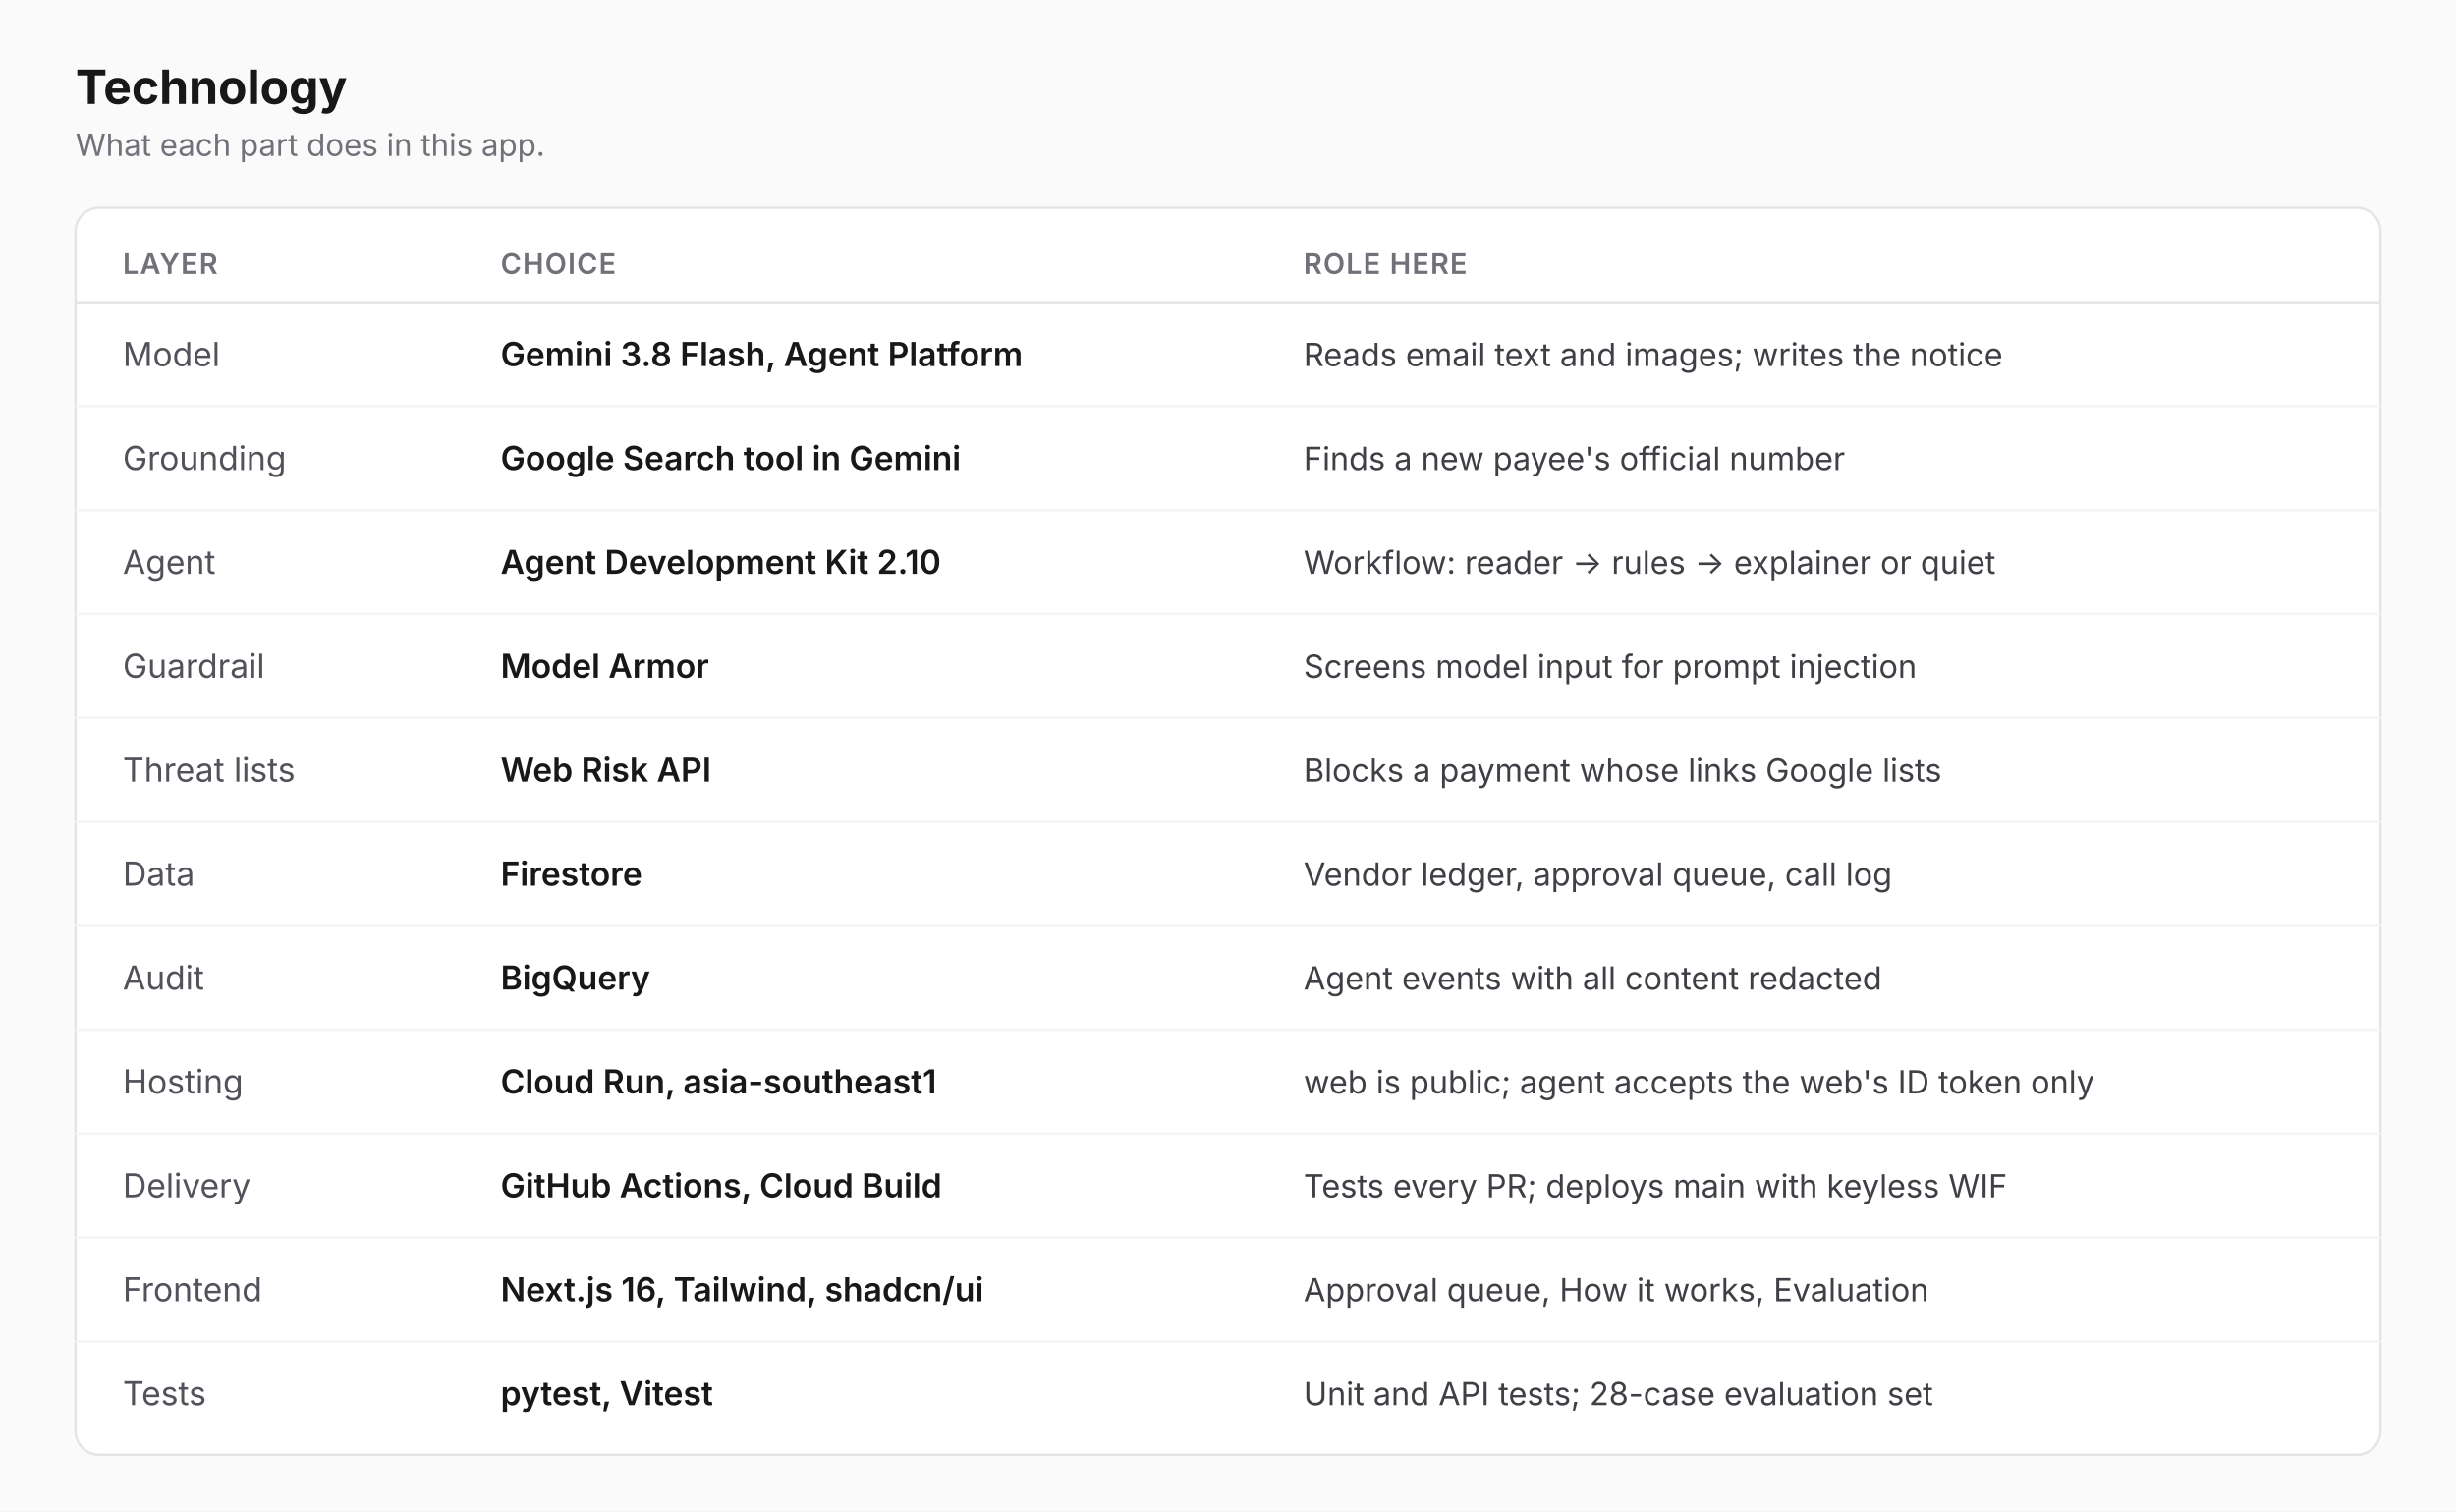
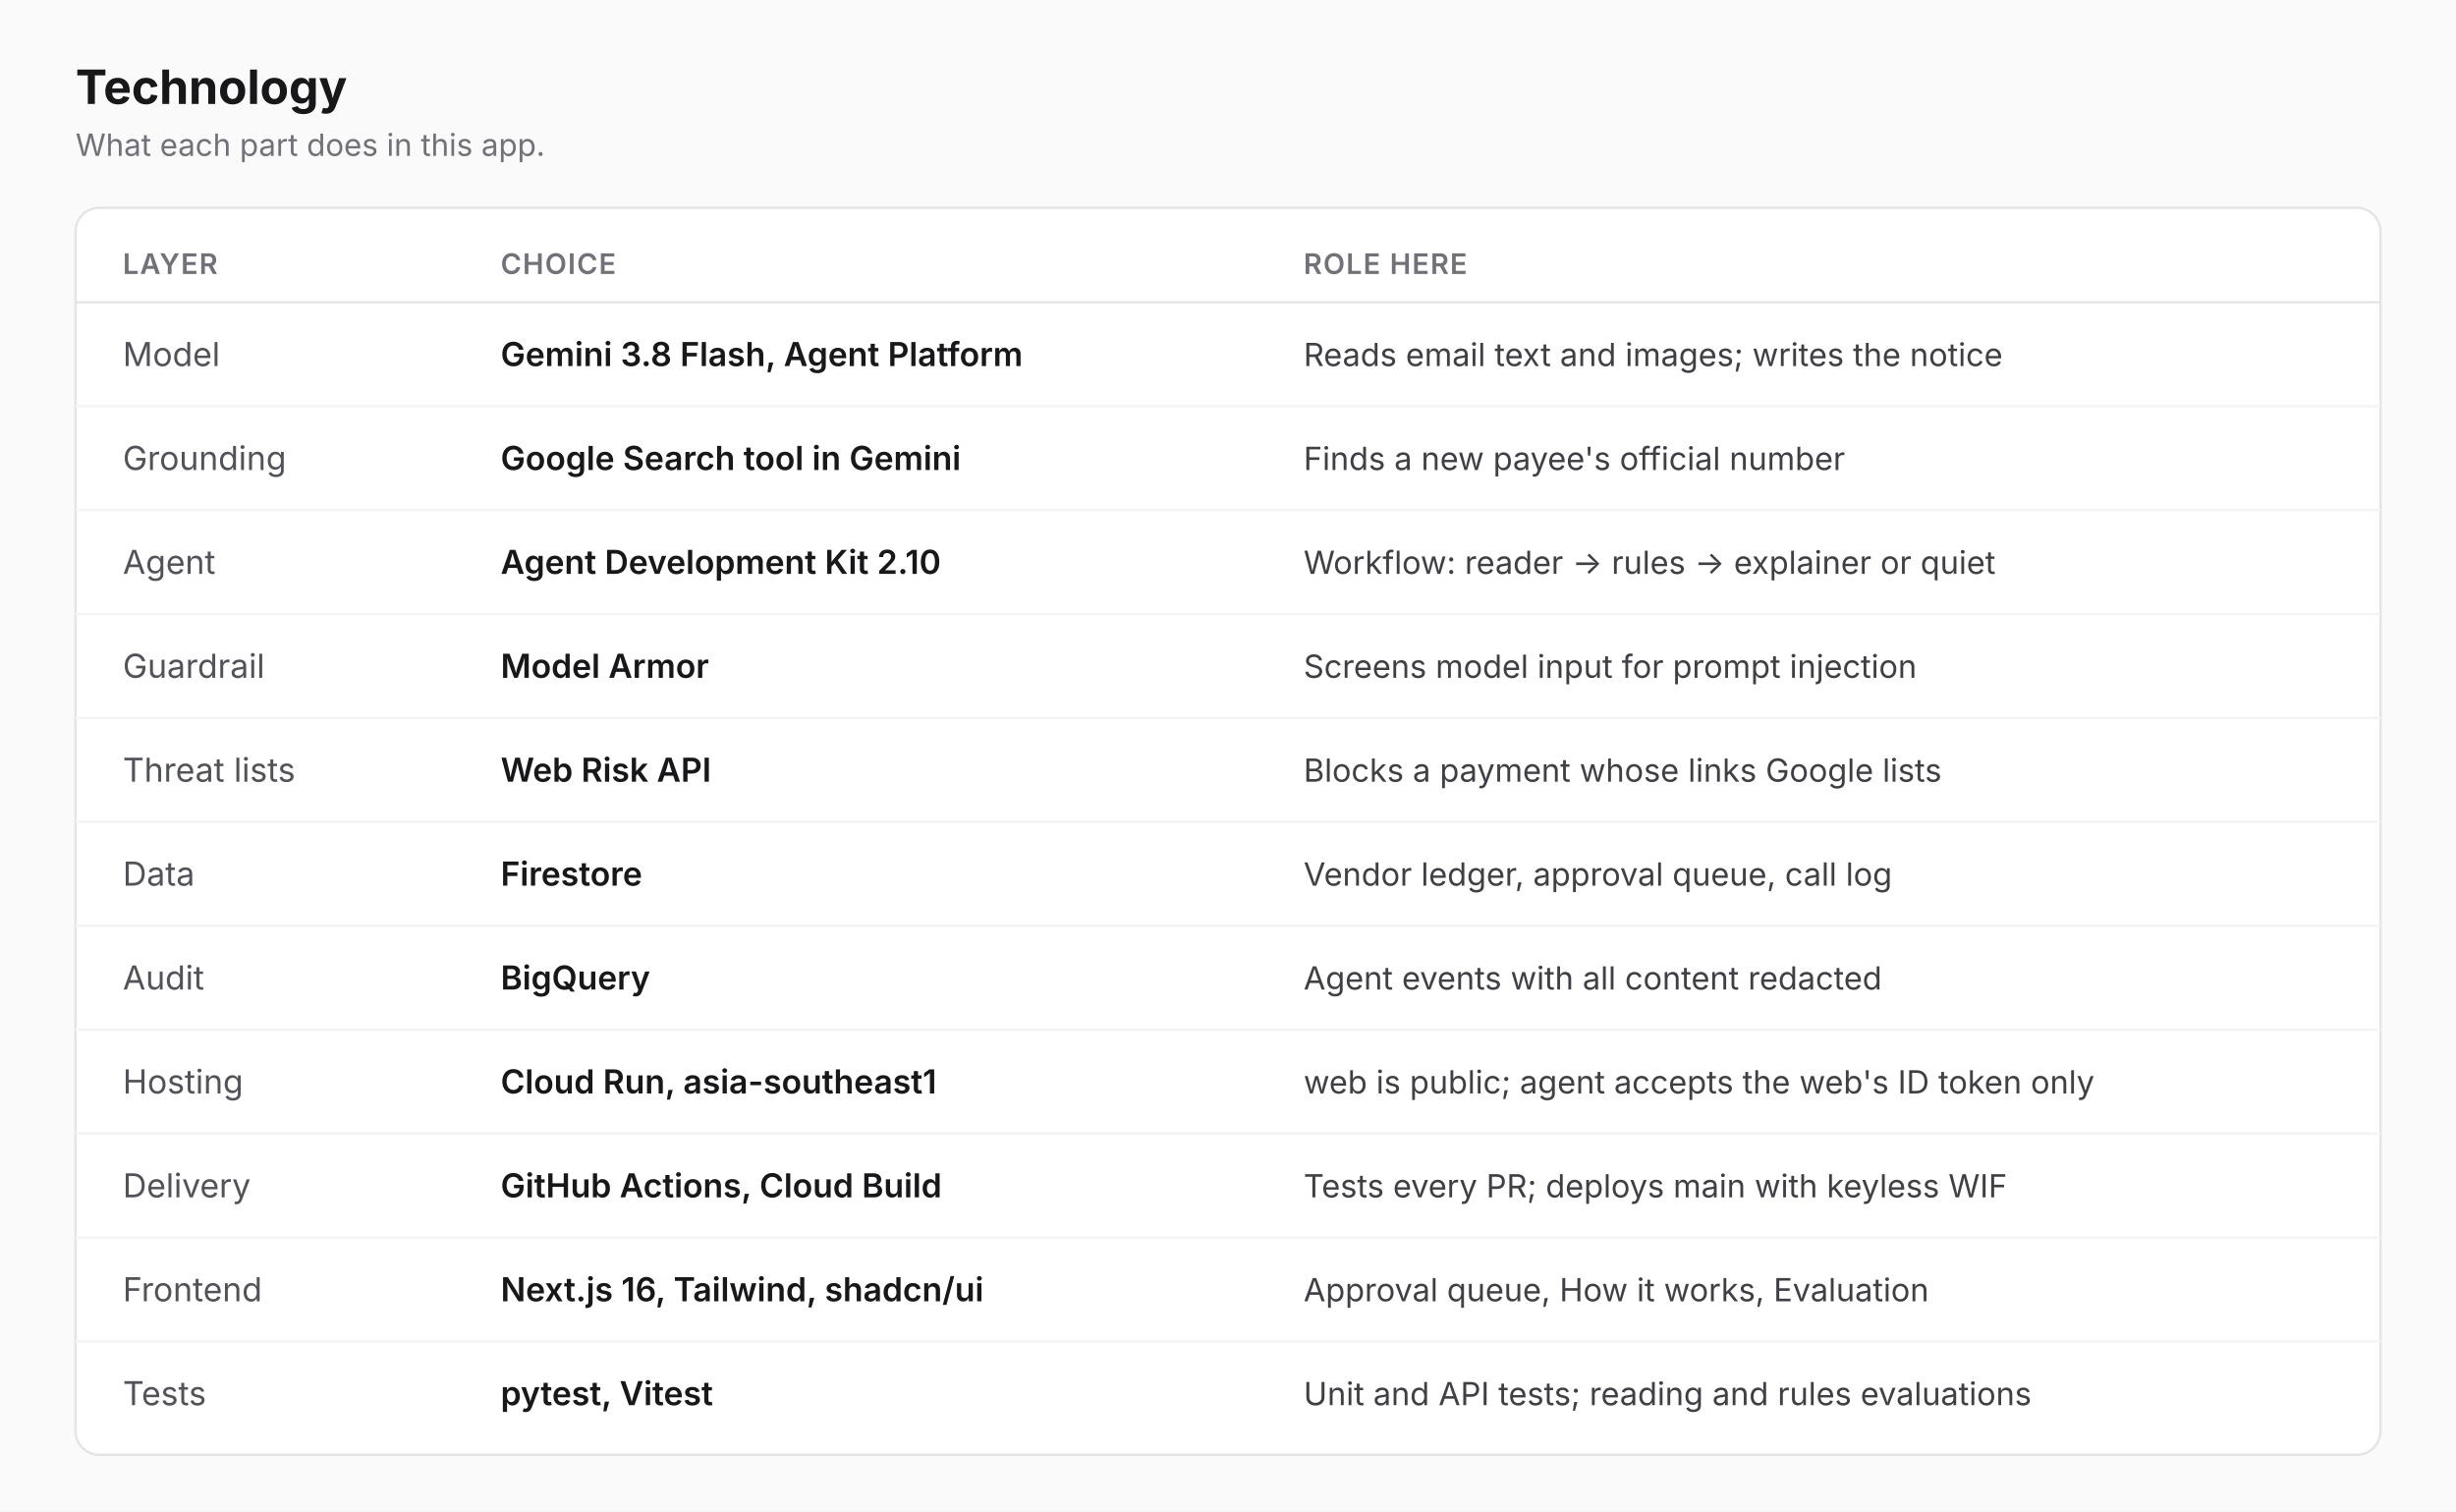
<svg xmlns="http://www.w3.org/2000/svg" width="1040" height="640" viewBox="0 0 1040 640" font-family="Inter, 'Segoe UI', Helvetica, Arial, sans-serif">
  <style>
    .h { font-size: 20px; font-weight: 700; fill: #18181b; }
    .m { font-size: 13px; fill: #71717a; }
    .c { font-size: 12px; font-weight: 600; fill: #71717a; letter-spacing: 0.04em; }
    .k { font-size: 14px; fill: #52525b; }
    .t { font-size: 14px; font-weight: 600; fill: #18181b; }
    .s { font-size: 13.5px; fill: #3f3f46; }
  </style>
  <rect width="1040" height="640" fill="#fafafa" />
  <text x="32" y="44" class="h">Technology</text>
  <text x="32" y="66" class="m">What each part does in this app.</text>
  <rect x="32" y="88" width="976" height="528" rx="10" fill="#fff" stroke="#e4e4e7" />
  <text x="52" y="116" class="c">LAYER</text>
  <text x="212" y="116" class="c">CHOICE</text>
  <text x="552" y="116" class="c">ROLE HERE</text>
  <line x1="32" y1="128" x2="1008" y2="128" stroke="#e4e4e7" />
  <g>
    <text x="52" y="155" class="k">Model</text>
    <text x="212" y="155" class="t">Gemini 3.8 Flash, Agent Platform</text>
    <text x="552" y="155" class="s">Reads email text and images; writes the notice</text>
    <text x="52" y="199" class="k">Grounding</text>
    <text x="212" y="199" class="t">Google Search tool in Gemini</text>
    <text x="552" y="199" class="s">Finds a new payee's official number</text>
    <text x="52" y="243" class="k">Agent</text>
    <text x="212" y="243" class="t">Agent Development Kit 2.10</text>
    <text x="552" y="243" class="s">Workflow: reader → rules → explainer or quiet</text>
    <text x="52" y="287" class="k">Guardrail</text>
    <text x="212" y="287" class="t">Model Armor</text>
    <text x="552" y="287" class="s">Screens model input for prompt injection</text>
    <text x="52" y="331" class="k">Threat lists</text>
    <text x="212" y="331" class="t">Web Risk API</text>
    <text x="552" y="331" class="s">Blocks a payment whose links Google lists</text>
    <text x="52" y="375" class="k">Data</text>
    <text x="212" y="375" class="t">Firestore</text>
    <text x="552" y="375" class="s">Vendor ledger, approval queue, call log</text>
    <text x="52" y="419" class="k">Audit</text>
    <text x="212" y="419" class="t">BigQuery</text>
    <text x="552" y="419" class="s">Agent events with all content redacted</text>
    <text x="52" y="463" class="k">Hosting</text>
    <text x="212" y="463" class="t">Cloud Run, asia-southeast1</text>
    <text x="552" y="463" class="s">web is public; agent accepts the web's ID token only</text>
    <text x="52" y="507" class="k">Delivery</text>
    <text x="212" y="507" class="t">GitHub Actions, Cloud Build</text>
    <text x="552" y="507" class="s">Tests every PR; deploys main with keyless WIF</text>
    <text x="52" y="551" class="k">Frontend</text>
    <text x="212" y="551" class="t">Next.js 16, Tailwind, shadcn/ui</text>
    <text x="552" y="551" class="s">Approval queue, How it works, Evaluation</text>
    <text x="52" y="595" class="k">Tests</text>
    <text x="212" y="595" class="t">pytest, Vitest</text>
-     <text x="552" y="595" class="s">Unit and API tests; 28-case evaluation set</text>
+     <text x="552" y="595" class="s">Unit and API tests; reading and rules evaluations</text>
  </g>
  <path d="M32 172H1008M32 216H1008M32 260H1008M32 304H1008M32 348H1008M32 392H1008M32 436H1008M32 480H1008M32 524H1008M32 568H1008" stroke="#f4f4f5" />
</svg>
